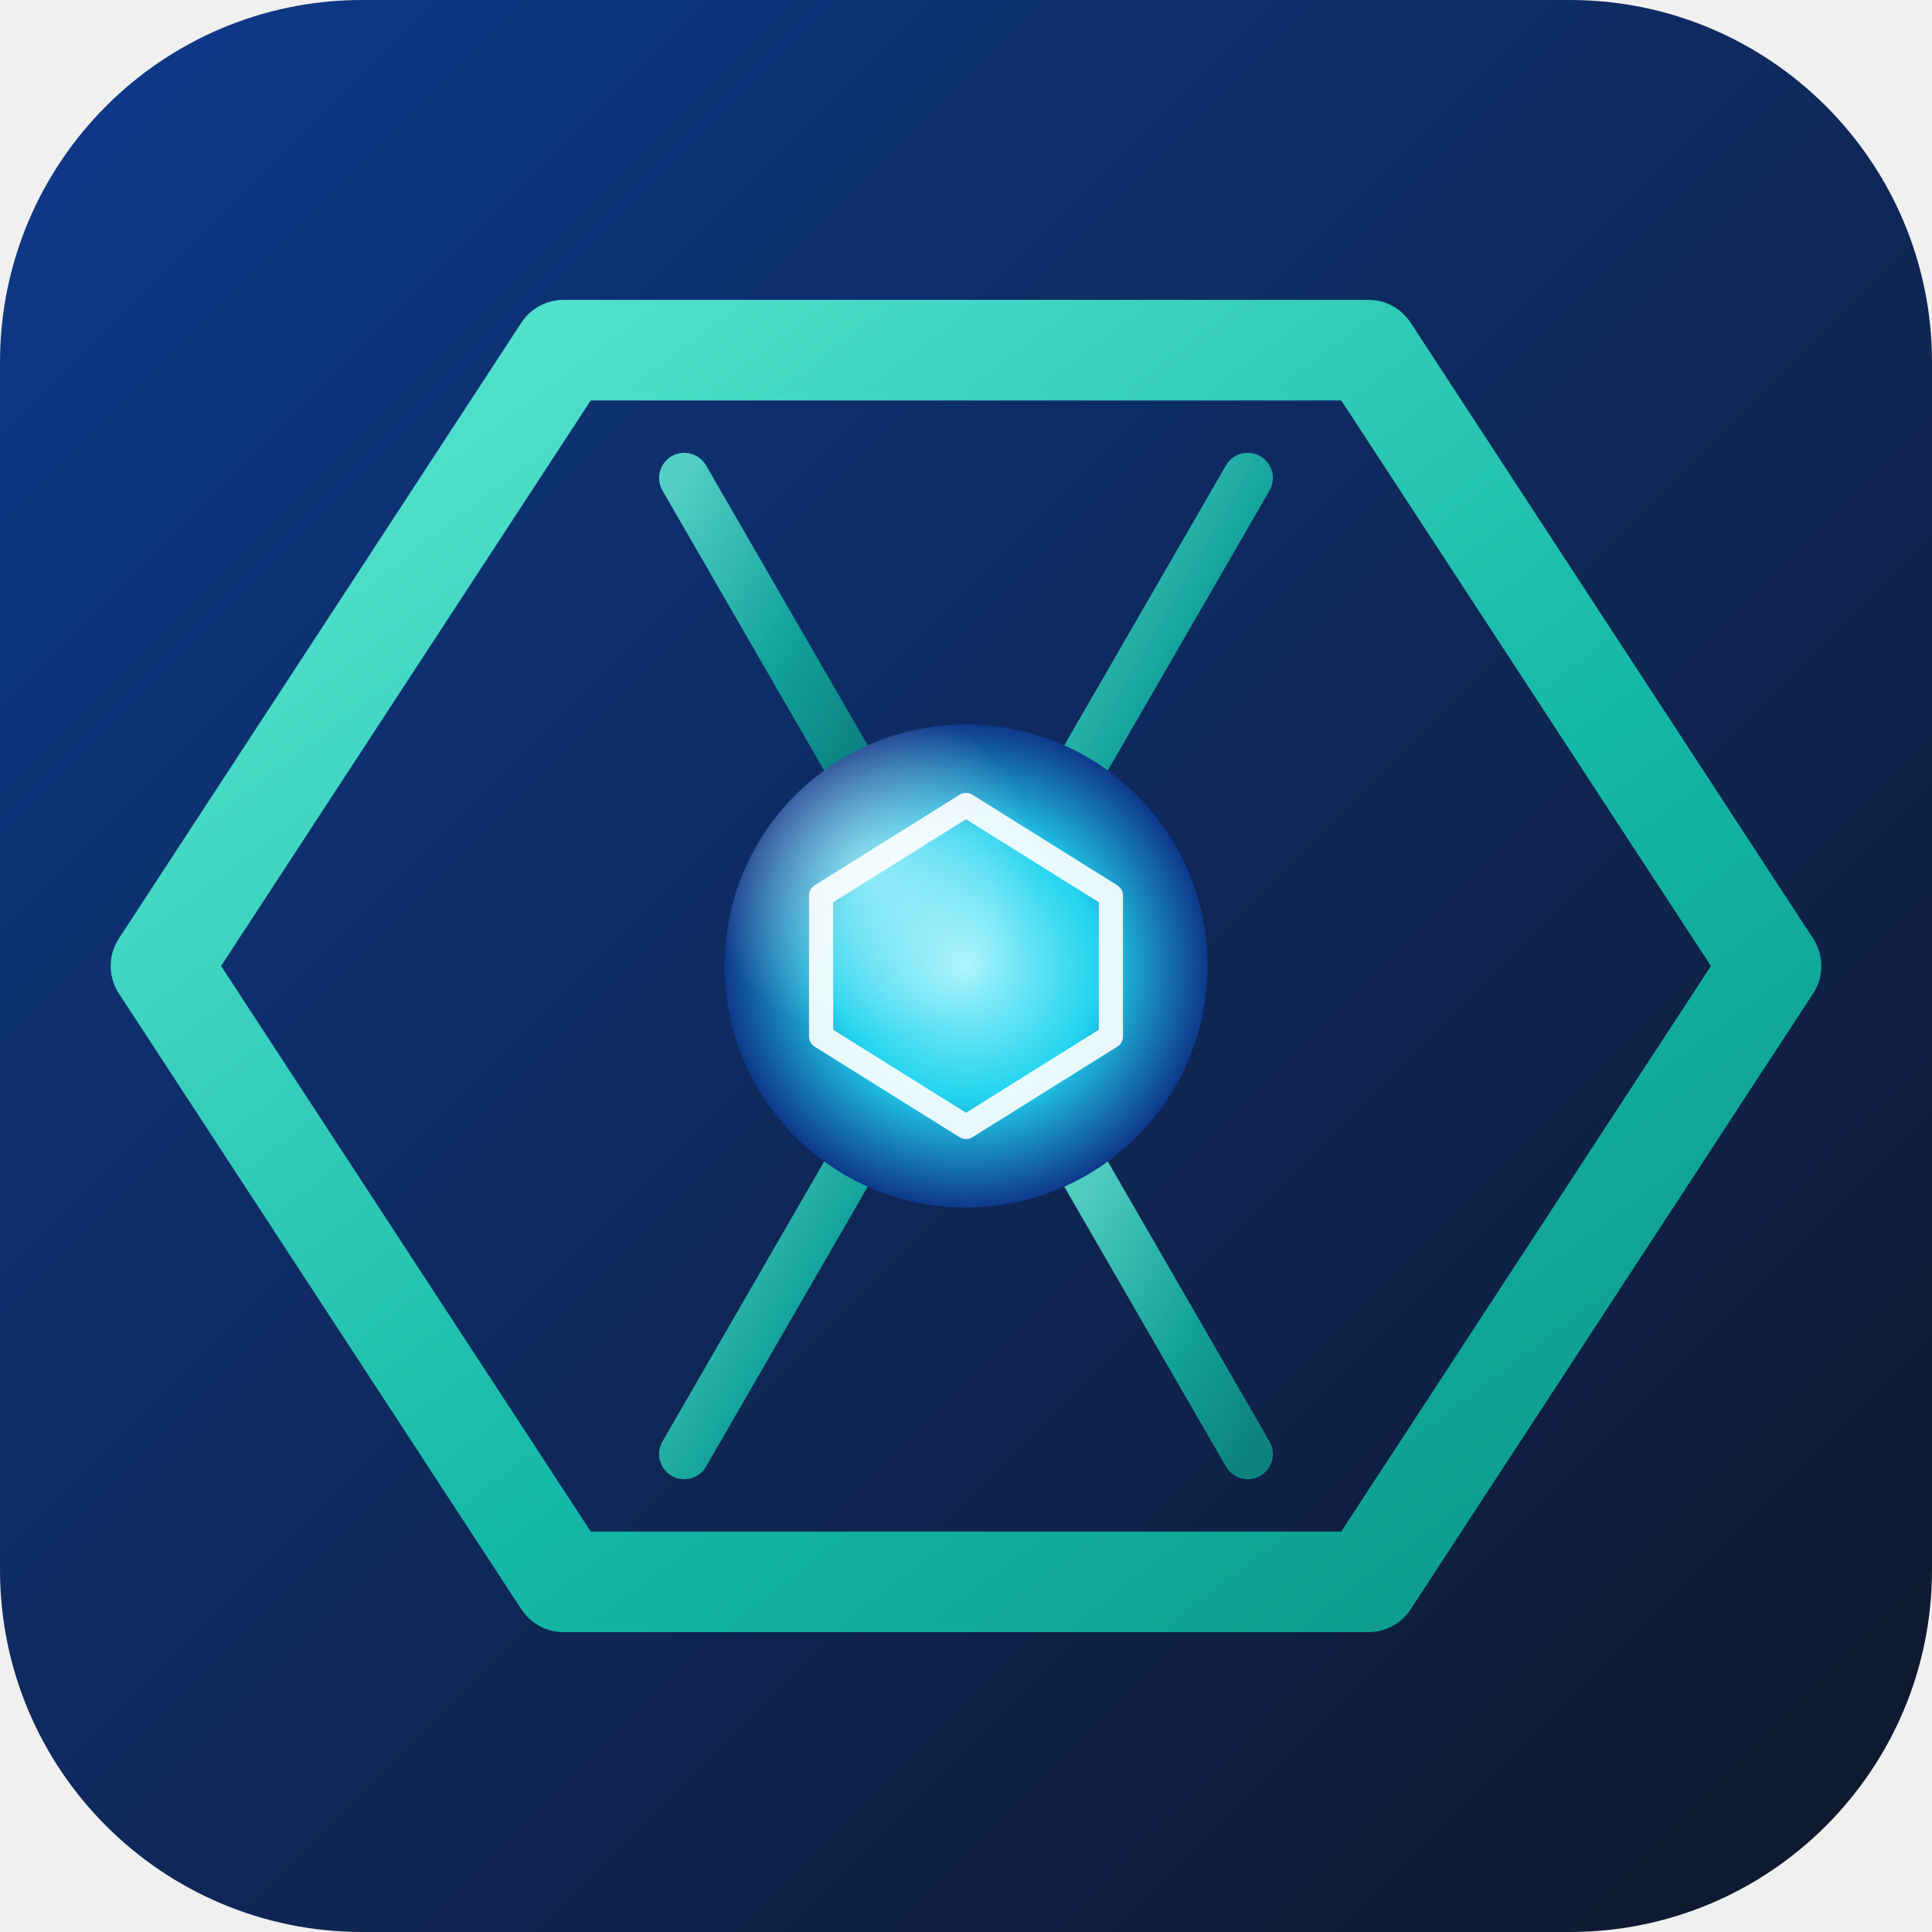
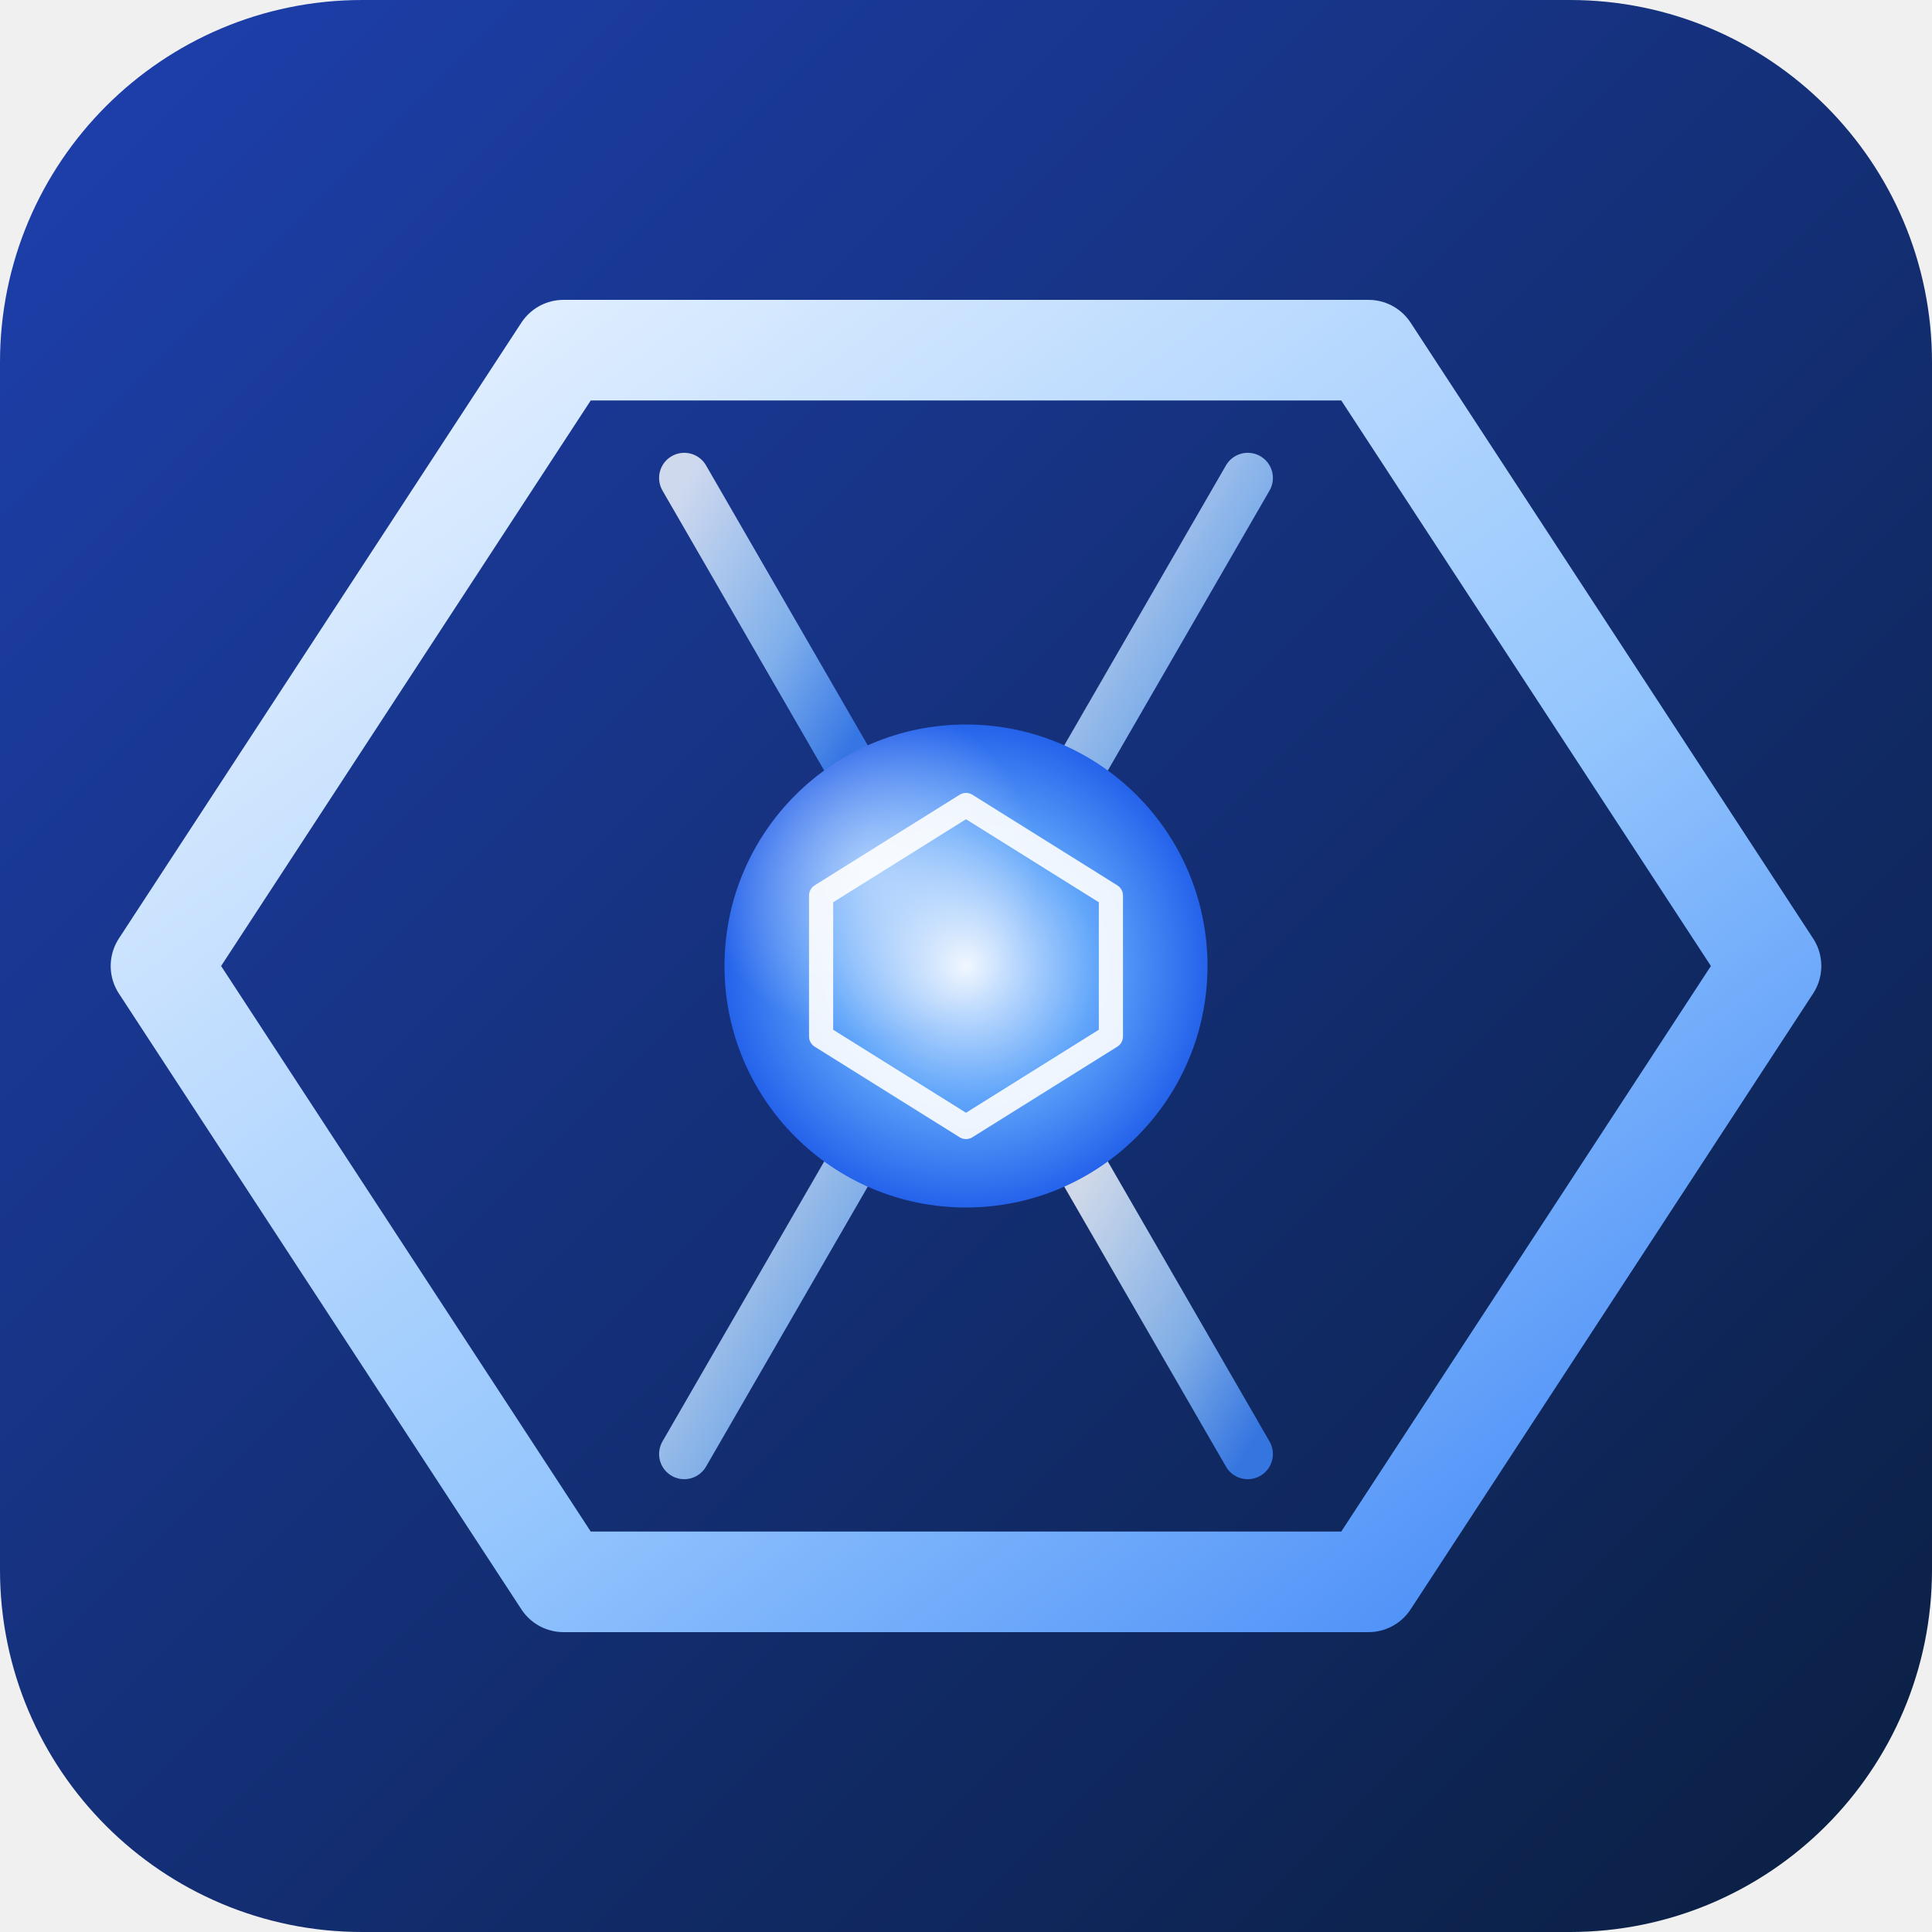
<svg xmlns="http://www.w3.org/2000/svg" viewBox="0 0 192 192" width="192" height="192" role="img" aria-label="UniHive">
  <defs>
    <linearGradient id="pwa-bg" x1="0" y1="0" x2="1" y2="1">
-       <stop offset="0" stop-color="#0e3a8c" />
-       <stop offset="1" stop-color="#0f172a" />
+       <stop offset="0" stop-color="#1E40AF" />
+       <stop offset="1" stop-color="#0A1F40" />
    </linearGradient>
    <linearGradient id="pwa-stroke" x1="0" y1="0" x2="1" y2="1">
-       <stop offset="0" stop-color="#5eead4" />
-       <stop offset="0.6" stop-color="#14b8a6" />
-       <stop offset="1" stop-color="#0d9488" />
+       <stop offset="0" stop-color="#EFF6FF" />
+       <stop offset="0.6" stop-color="#93C5FD" />
+       <stop offset="1" stop-color="#3B82F6" />
    </linearGradient>
    <radialGradient id="pwa-node" cx="0.5" cy="0.5" r="0.5">
-       <stop offset="0" stop-color="#a5f3fc" />
-       <stop offset="0.55" stop-color="#22d3ee" />
-       <stop offset="1" stop-color="#0e3a8c" />
+       <stop offset="0" stop-color="#EFF6FF" />
+       <stop offset="0.55" stop-color="#60A5FA" />
+       <stop offset="1" stop-color="#2563EB" />
    </radialGradient>
    <radialGradient id="pwa-glass" cx="0.3" cy="0.3" r="0.35">
      <stop offset="0" stop-color="#ffffff" stop-opacity="0.5" />
      <stop offset="1" stop-color="#ffffff" stop-opacity="0" />
    </radialGradient>
  </defs>
  <rect width="192" height="192" rx="36" fill="url(#pwa-bg)" />
  <polygon points="176,96 136,34.8 56,34.8 16,96 56,157.2 136,157.2" fill="none" stroke="url(#pwa-stroke)" stroke-width="10" stroke-linejoin="round" />
  <g stroke="url(#pwa-stroke)" stroke-width="5" stroke-linecap="round" fill="none" opacity="0.85">
    <line x1="152" y1="96" x2="120" y2="96" />
    <line x1="124" y1="47.5" x2="108" y2="75.2" />
    <line x1="68" y1="47.5" x2="84" y2="75.2" />
    <line x1="40" y1="96" x2="72" y2="96" />
    <line x1="68" y1="144.5" x2="84" y2="116.8" />
    <line x1="124" y1="144.5" x2="108" y2="116.8" />
  </g>
  <circle cx="96" cy="96" r="24" fill="url(#pwa-node)" />
  <polygon points="96,80 110.4,89 110.4,103 96,112 81.6,103 81.6,89" fill="none" stroke="#ffffff" stroke-width="2.4" stroke-opacity="0.9" stroke-linejoin="round" />
  <circle cx="96" cy="96" r="24" fill="url(#pwa-glass)" />
</svg>
